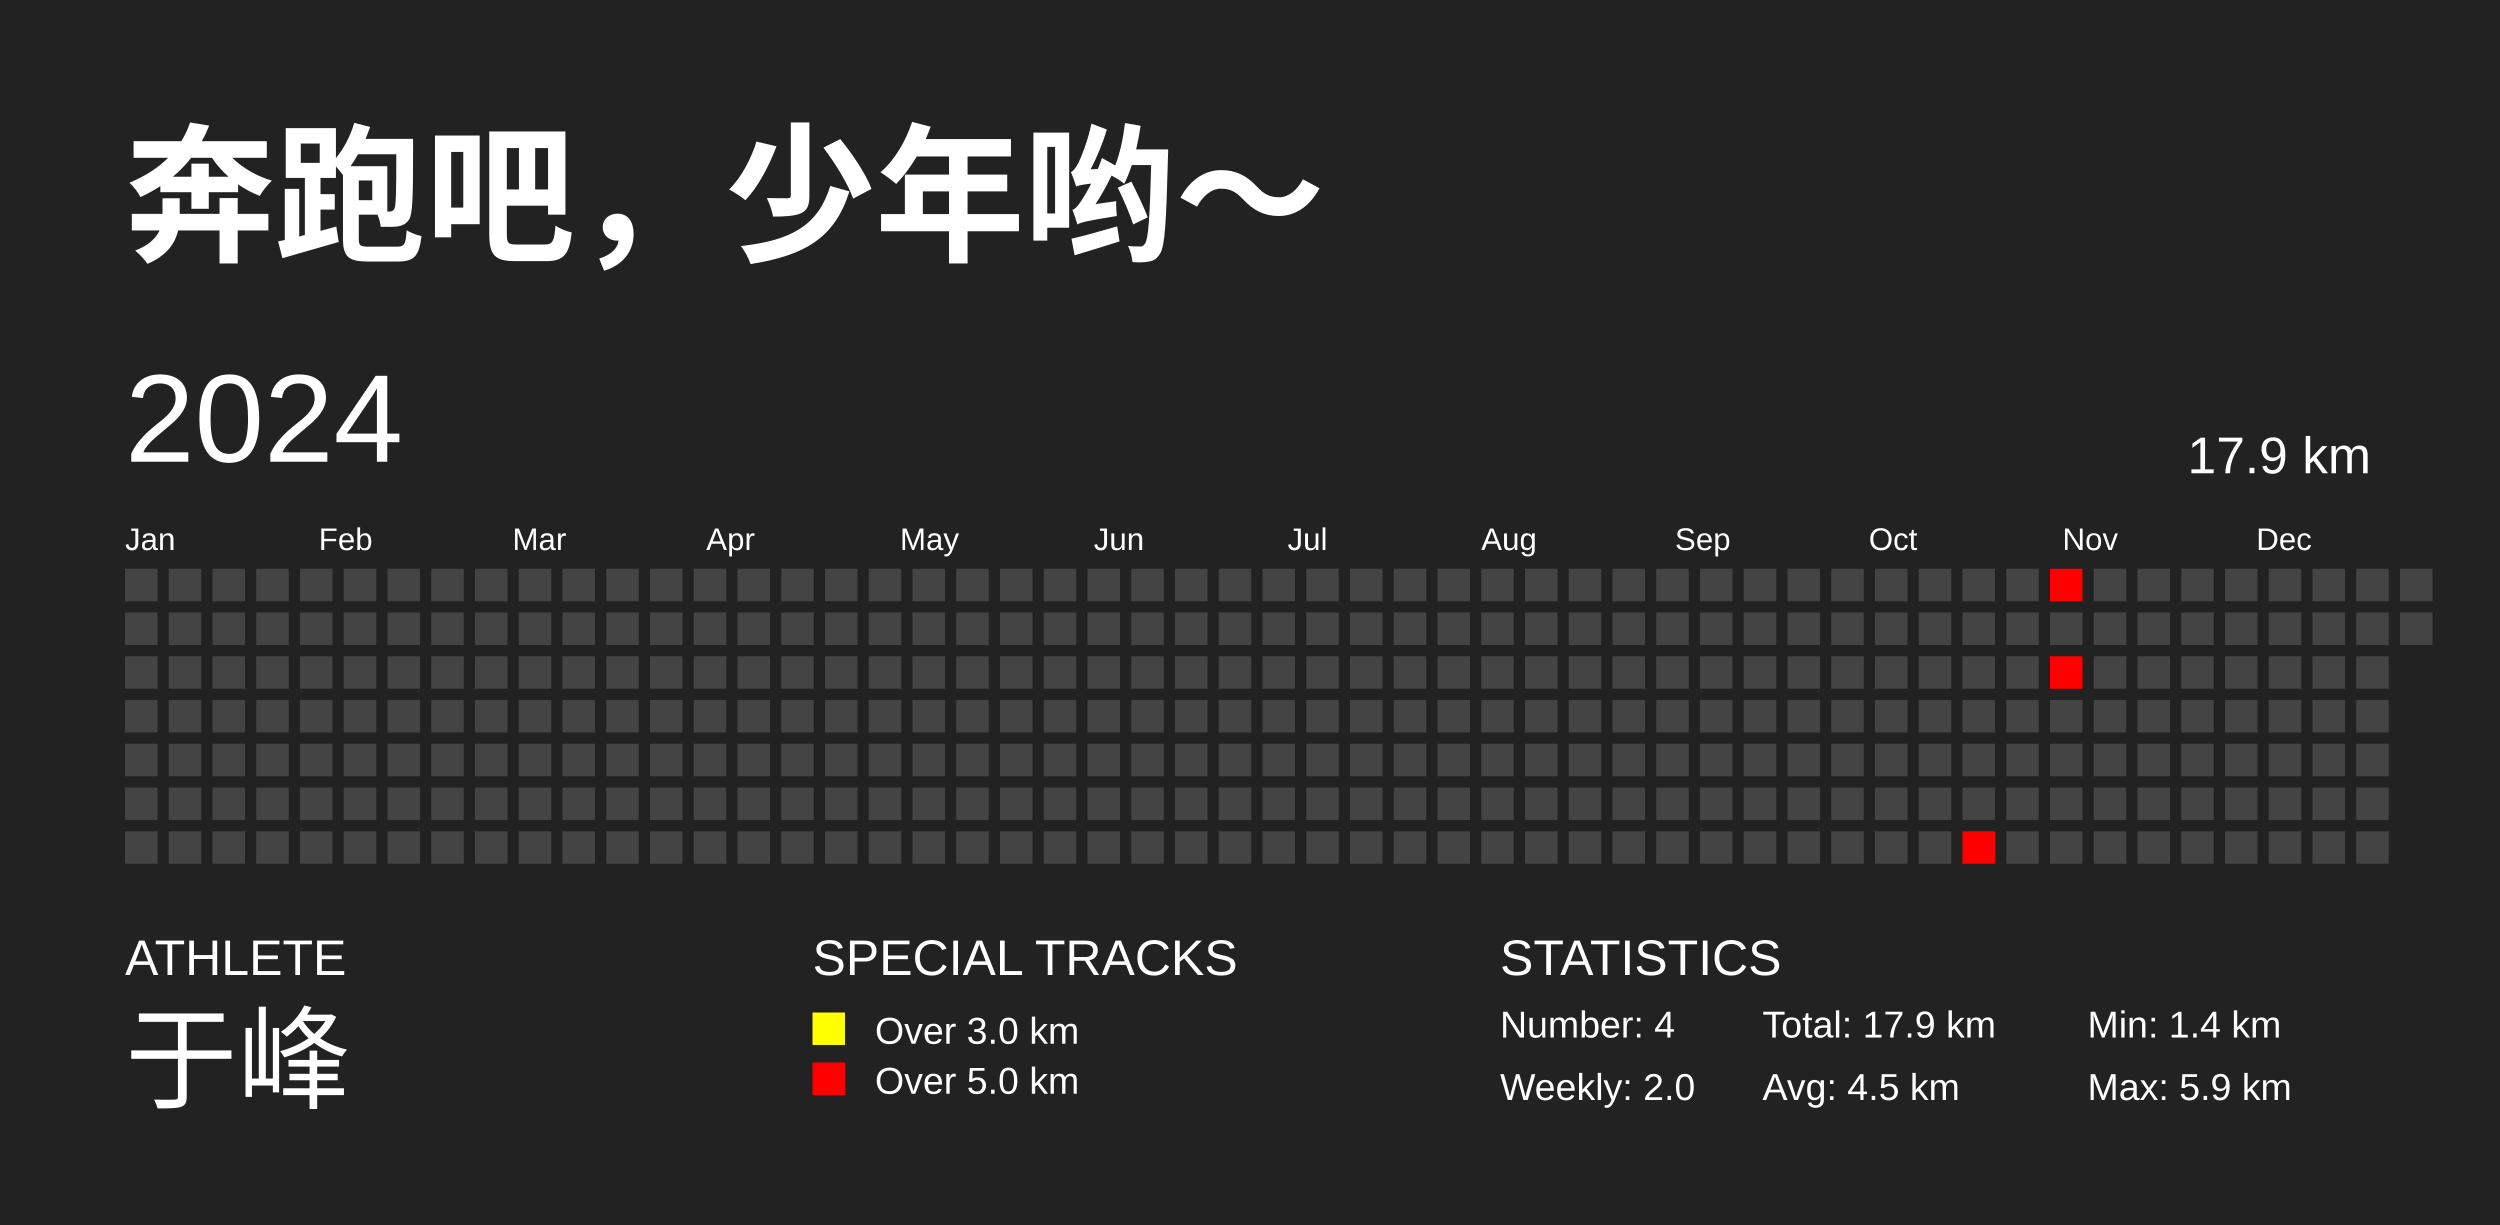
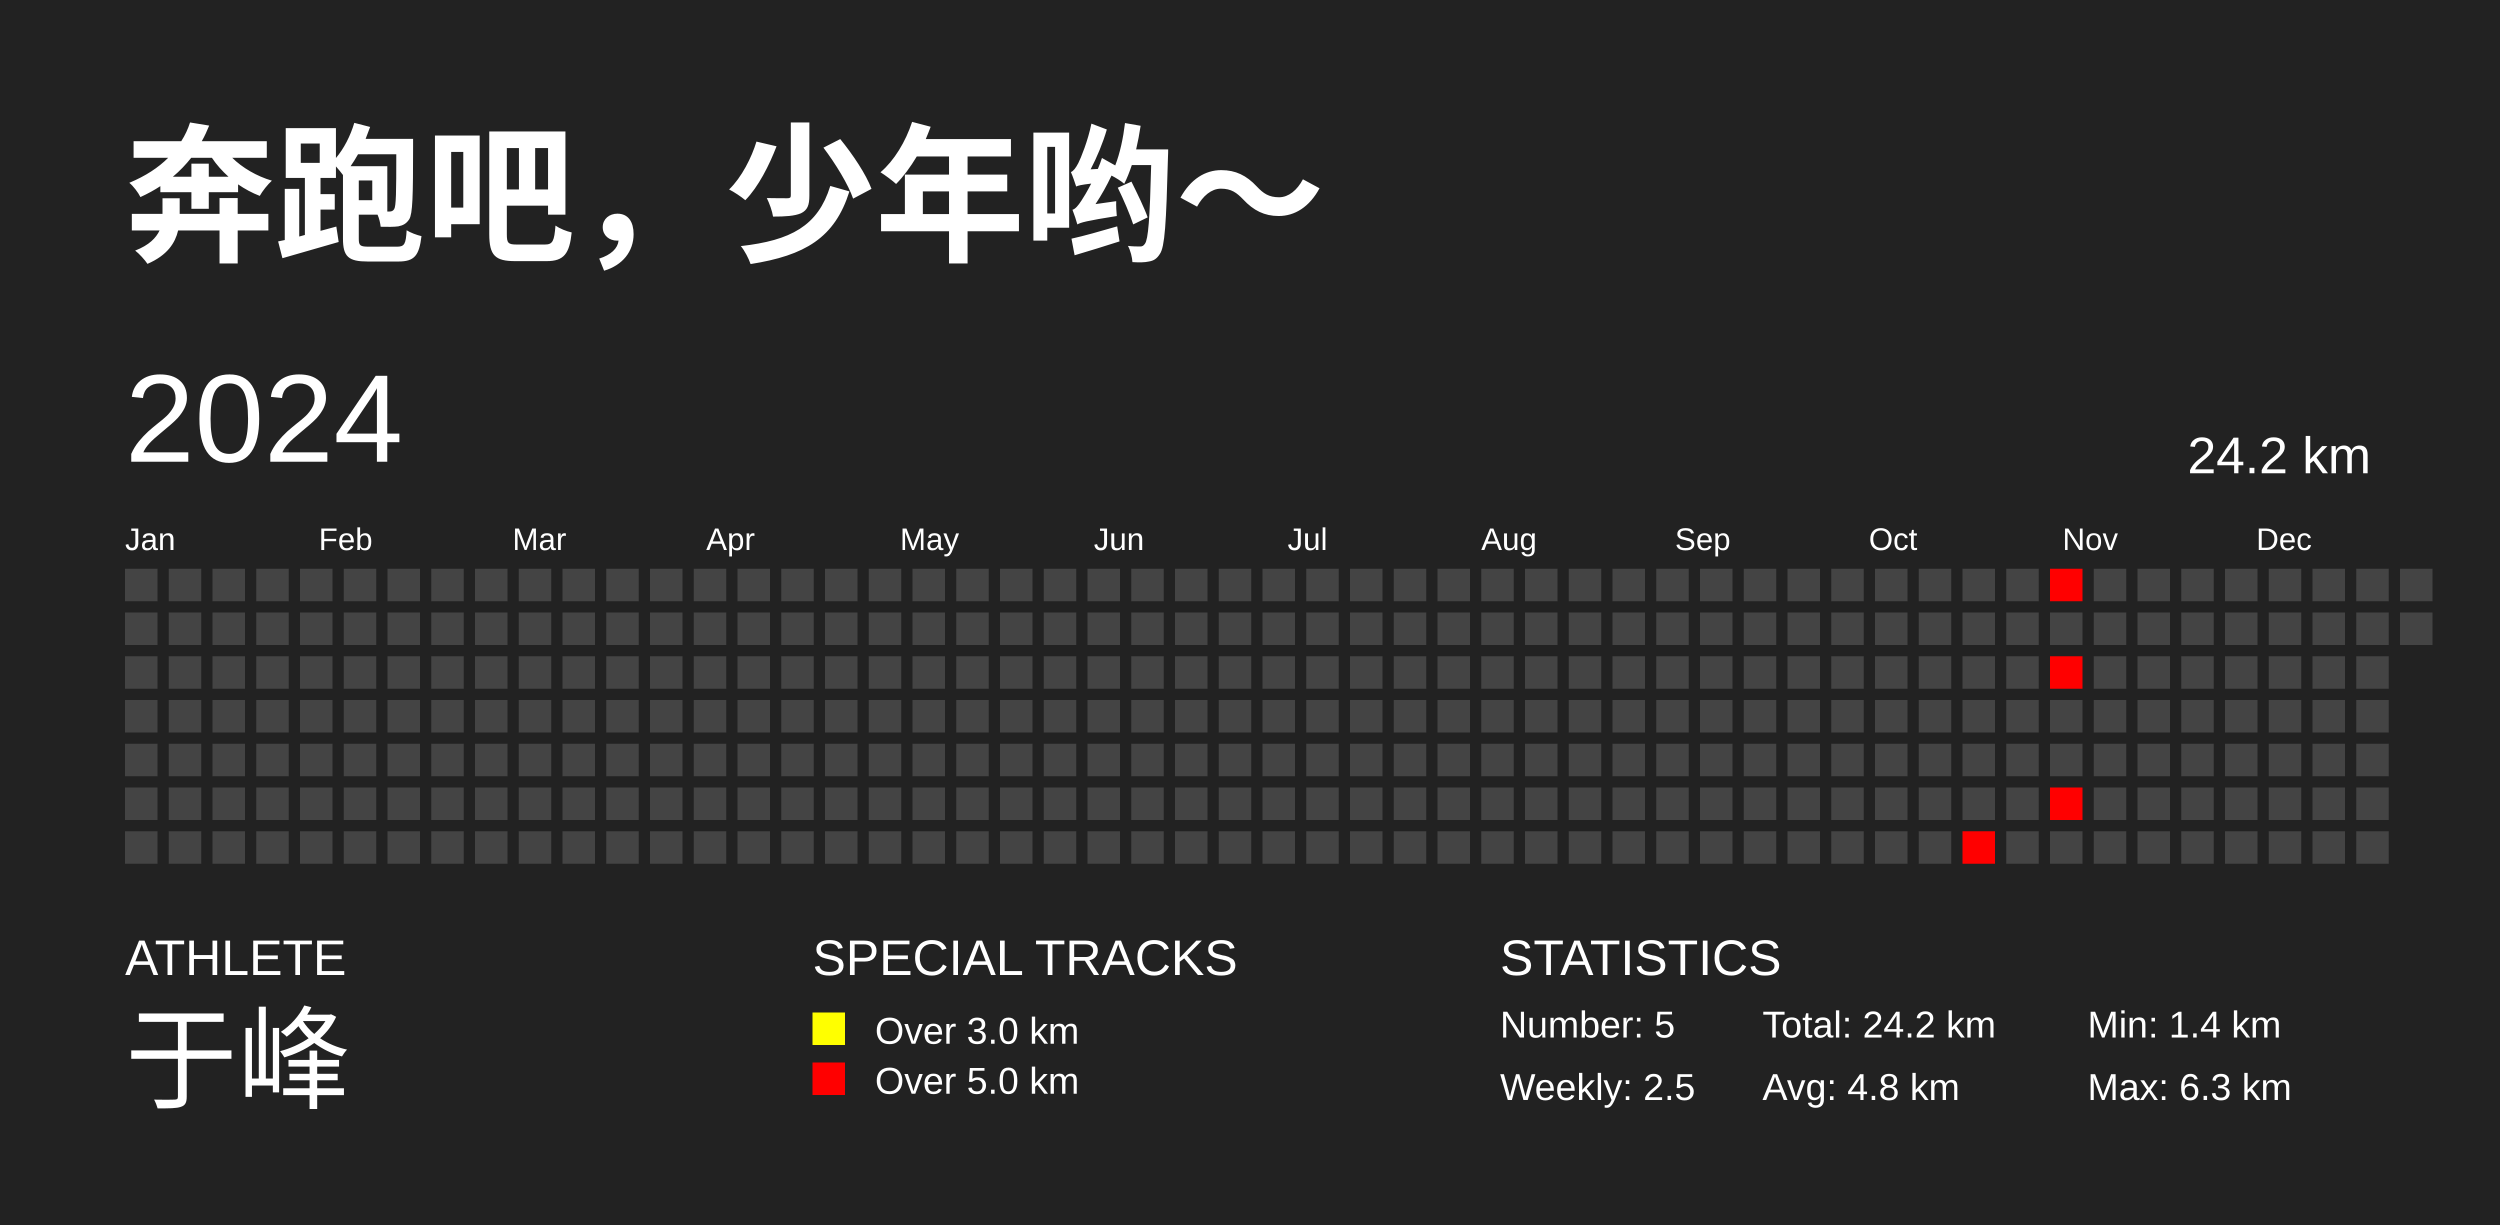
<svg xmlns="http://www.w3.org/2000/svg" baseProfile="full" height="98mm" version="1.1" viewBox="0,0,200,98" width="200mm">
  <defs />
  <rect fill="#222222" height="98" width="200" x="0" y="0" />
  <text fill="#FFFFFF" style="font-size:12px; font-family:Arial; font-weight:bold;" x="10" y="20">奔跑吧，少年哟～</text>
  <text fill="#FFFFFF" style="font-size:4px; font-family:Arial" x="10" y="78">ATHLETE</text>
  <text fill="#FFFFFF" style="font-size:9px; font-family:Arial" x="10" y="88">于峰</text>
  <text fill="#FFFFFF" style="font-size:4px; font-family:Arial" x="65" y="78">SPECIAL TRACKS</text>
  <rect fill="yellow" height="2.6" width="2.6" x="65" y="81" />
  <text fill="#FFFFFF" style="font-size:3px; font-family:Arial" x="70" y="83.5">Over 3.0 km</text>
  <rect fill="red" height="2.6" width="2.6" x="65" y="85" />
  <text fill="#FFFFFF" style="font-size:3px; font-family:Arial" x="70" y="87.5">Over 5.0 km</text>
  <text fill="#FFFFFF" style="font-size:4px; font-family:Arial" x="120" y="78">STATISTICS</text>
-   <text fill="#FFFFFF" style="font-size:3px; font-family:Arial" x="120" y="83">Number: 4</text>
-   <text fill="#FFFFFF" style="font-size:3px; font-family:Arial" x="120" y="88">Weekly: 2.0</text>
-   <text fill="#FFFFFF" style="font-size:3px; font-family:Arial" x="141" y="83">Total: 17.9 km</text>
-   <text fill="#FFFFFF" style="font-size:3px; font-family:Arial" x="141" y="88">Avg: 4.5 km</text>
+   <text fill="#FFFFFF" style="font-size:3px; font-family:Arial" x="120" y="83">Number: 5</text>
+   <text fill="#FFFFFF" style="font-size:3px; font-family:Arial" x="120" y="88">Weekly: 2.5</text>
+   <text fill="#FFFFFF" style="font-size:3px; font-family:Arial" x="141" y="83">Total: 24.2 km</text>
+   <text fill="#FFFFFF" style="font-size:3px; font-family:Arial" x="141" y="88">Avg: 4.8 km</text>
  <text fill="#FFFFFF" style="font-size:3px; font-family:Arial" x="167" y="83">Min: 1.4 km</text>
-   <text fill="#FFFFFF" style="font-size:3px; font-family:Arial" x="167" y="88">Max: 5.9 km</text>
+   <text fill="#FFFFFF" style="font-size:3px; font-family:Arial" x="167" y="88">Max: 6.3 km</text>
  <text dominant-baseline="hanging" fill="#FFFFFF" style="font-size:10.0px; font-family:Arial;" x="10" y="30">2024</text>
-   <text dominant-baseline="hanging" fill="#FFFFFF" style="font-size:4.125px; font-family:Arial;" x="175" y="35">17.9 km</text>
+   <text dominant-baseline="hanging" fill="#FFFFFF" style="font-size:4.125px; font-family:Arial;" x="175" y="35">24.2 km</text>
  <text fill="#FFFFFF" style="font-size:2.5px; font-family:Arial" x="10.0" y="44">Jan</text>
  <text fill="#FFFFFF" style="font-size:2.5px; font-family:Arial" x="25.5" y="44">Feb</text>
  <text fill="#FFFFFF" style="font-size:2.5px; font-family:Arial" x="41.0" y="44">Mar</text>
  <text fill="#FFFFFF" style="font-size:2.5px; font-family:Arial" x="56.5" y="44">Apr</text>
  <text fill="#FFFFFF" style="font-size:2.5px; font-family:Arial" x="72.0" y="44">May</text>
  <text fill="#FFFFFF" style="font-size:2.5px; font-family:Arial" x="87.5" y="44">Jun</text>
  <text fill="#FFFFFF" style="font-size:2.5px; font-family:Arial" x="103.0" y="44">Jul</text>
  <text fill="#FFFFFF" style="font-size:2.5px; font-family:Arial" x="118.5" y="44">Aug</text>
  <text fill="#FFFFFF" style="font-size:2.5px; font-family:Arial" x="134.0" y="44">Sep</text>
  <text fill="#FFFFFF" style="font-size:2.5px; font-family:Arial" x="149.5" y="44">Oct</text>
  <text fill="#FFFFFF" style="font-size:2.5px; font-family:Arial" x="165.0" y="44">Nov</text>
  <text fill="#FFFFFF" style="font-size:2.5px; font-family:Arial" x="180.5" y="44">Dec</text>
  <rect fill="#444444" height="2.6" width="2.6" x="10.0" y="45.5" />
  <rect fill="#444444" height="2.6" width="2.6" x="10.0" y="49.0" />
  <rect fill="#444444" height="2.6" width="2.6" x="10.0" y="52.5" />
  <rect fill="#444444" height="2.6" width="2.6" x="10.0" y="56.0" />
  <rect fill="#444444" height="2.6" width="2.6" x="10.0" y="59.5" />
  <rect fill="#444444" height="2.6" width="2.6" x="10.0" y="63.0" />
  <rect fill="#444444" height="2.6" width="2.6" x="10.0" y="66.5" />
  <rect fill="#444444" height="2.6" width="2.6" x="13.5" y="45.5" />
  <rect fill="#444444" height="2.6" width="2.6" x="13.5" y="49.0" />
  <rect fill="#444444" height="2.6" width="2.6" x="13.5" y="52.5" />
  <rect fill="#444444" height="2.6" width="2.6" x="13.5" y="56.0" />
  <rect fill="#444444" height="2.6" width="2.6" x="13.5" y="59.5" />
  <rect fill="#444444" height="2.6" width="2.6" x="13.5" y="63.0" />
  <rect fill="#444444" height="2.6" width="2.6" x="13.5" y="66.5" />
  <rect fill="#444444" height="2.6" width="2.6" x="17.0" y="45.5" />
  <rect fill="#444444" height="2.6" width="2.6" x="17.0" y="49.0" />
  <rect fill="#444444" height="2.6" width="2.6" x="17.0" y="52.5" />
  <rect fill="#444444" height="2.6" width="2.6" x="17.0" y="56.0" />
  <rect fill="#444444" height="2.6" width="2.6" x="17.0" y="59.5" />
  <rect fill="#444444" height="2.6" width="2.6" x="17.0" y="63.0" />
  <rect fill="#444444" height="2.6" width="2.6" x="17.0" y="66.5" />
  <rect fill="#444444" height="2.6" width="2.6" x="20.5" y="45.5" />
  <rect fill="#444444" height="2.6" width="2.6" x="20.5" y="49.0" />
  <rect fill="#444444" height="2.6" width="2.6" x="20.5" y="52.5" />
  <rect fill="#444444" height="2.6" width="2.6" x="20.5" y="56.0" />
  <rect fill="#444444" height="2.6" width="2.6" x="20.5" y="59.5" />
  <rect fill="#444444" height="2.6" width="2.6" x="20.5" y="63.0" />
  <rect fill="#444444" height="2.6" width="2.6" x="20.5" y="66.5" />
  <rect fill="#444444" height="2.6" width="2.6" x="24.0" y="45.5" />
  <rect fill="#444444" height="2.6" width="2.6" x="24.0" y="49.0" />
  <rect fill="#444444" height="2.6" width="2.6" x="24.0" y="52.5" />
  <rect fill="#444444" height="2.6" width="2.6" x="24.0" y="56.0" />
  <rect fill="#444444" height="2.6" width="2.6" x="24.0" y="59.5" />
  <rect fill="#444444" height="2.6" width="2.6" x="24.0" y="63.0" />
  <rect fill="#444444" height="2.6" width="2.6" x="24.0" y="66.5" />
  <rect fill="#444444" height="2.6" width="2.6" x="27.5" y="45.5" />
  <rect fill="#444444" height="2.6" width="2.6" x="27.5" y="49.0" />
  <rect fill="#444444" height="2.6" width="2.6" x="27.5" y="52.5" />
  <rect fill="#444444" height="2.6" width="2.6" x="27.5" y="56.0" />
  <rect fill="#444444" height="2.6" width="2.6" x="27.5" y="59.5" />
  <rect fill="#444444" height="2.6" width="2.6" x="27.5" y="63.0" />
  <rect fill="#444444" height="2.6" width="2.6" x="27.5" y="66.5" />
  <rect fill="#444444" height="2.6" width="2.6" x="31.0" y="45.5" />
  <rect fill="#444444" height="2.6" width="2.6" x="31.0" y="49.0" />
  <rect fill="#444444" height="2.6" width="2.6" x="31.0" y="52.5" />
  <rect fill="#444444" height="2.6" width="2.6" x="31.0" y="56.0" />
  <rect fill="#444444" height="2.6" width="2.6" x="31.0" y="59.5" />
  <rect fill="#444444" height="2.6" width="2.6" x="31.0" y="63.0" />
  <rect fill="#444444" height="2.6" width="2.6" x="31.0" y="66.5" />
  <rect fill="#444444" height="2.6" width="2.6" x="34.5" y="45.5" />
  <rect fill="#444444" height="2.6" width="2.6" x="34.5" y="49.0" />
  <rect fill="#444444" height="2.6" width="2.6" x="34.5" y="52.5" />
  <rect fill="#444444" height="2.6" width="2.6" x="34.5" y="56.0" />
  <rect fill="#444444" height="2.6" width="2.6" x="34.5" y="59.5" />
  <rect fill="#444444" height="2.6" width="2.6" x="34.5" y="63.0" />
  <rect fill="#444444" height="2.6" width="2.6" x="34.5" y="66.5" />
  <rect fill="#444444" height="2.6" width="2.6" x="38.0" y="45.5" />
  <rect fill="#444444" height="2.6" width="2.6" x="38.0" y="49.0" />
  <rect fill="#444444" height="2.6" width="2.6" x="38.0" y="52.5" />
  <rect fill="#444444" height="2.6" width="2.6" x="38.0" y="56.0" />
  <rect fill="#444444" height="2.6" width="2.6" x="38.0" y="59.5" />
  <rect fill="#444444" height="2.6" width="2.6" x="38.0" y="63.0" />
  <rect fill="#444444" height="2.6" width="2.6" x="38.0" y="66.5" />
  <rect fill="#444444" height="2.6" width="2.6" x="41.5" y="45.5" />
  <rect fill="#444444" height="2.6" width="2.6" x="41.5" y="49.0" />
  <rect fill="#444444" height="2.6" width="2.6" x="41.5" y="52.5" />
  <rect fill="#444444" height="2.6" width="2.6" x="41.5" y="56.0" />
  <rect fill="#444444" height="2.6" width="2.6" x="41.5" y="59.5" />
  <rect fill="#444444" height="2.6" width="2.6" x="41.5" y="63.0" />
  <rect fill="#444444" height="2.6" width="2.6" x="41.5" y="66.5" />
  <rect fill="#444444" height="2.6" width="2.6" x="45.0" y="45.5" />
  <rect fill="#444444" height="2.6" width="2.6" x="45.0" y="49.0" />
  <rect fill="#444444" height="2.6" width="2.6" x="45.0" y="52.5" />
  <rect fill="#444444" height="2.6" width="2.6" x="45.0" y="56.0" />
  <rect fill="#444444" height="2.6" width="2.6" x="45.0" y="59.5" />
  <rect fill="#444444" height="2.6" width="2.6" x="45.0" y="63.0" />
  <rect fill="#444444" height="2.6" width="2.6" x="45.0" y="66.5" />
  <rect fill="#444444" height="2.6" width="2.6" x="48.5" y="45.5" />
  <rect fill="#444444" height="2.6" width="2.6" x="48.5" y="49.0" />
  <rect fill="#444444" height="2.6" width="2.6" x="48.5" y="52.5" />
  <rect fill="#444444" height="2.6" width="2.6" x="48.5" y="56.0" />
  <rect fill="#444444" height="2.6" width="2.6" x="48.5" y="59.5" />
  <rect fill="#444444" height="2.6" width="2.6" x="48.5" y="63.0" />
  <rect fill="#444444" height="2.6" width="2.6" x="48.5" y="66.5" />
  <rect fill="#444444" height="2.6" width="2.6" x="52.0" y="45.5" />
  <rect fill="#444444" height="2.6" width="2.6" x="52.0" y="49.0" />
  <rect fill="#444444" height="2.6" width="2.6" x="52.0" y="52.5" />
  <rect fill="#444444" height="2.6" width="2.6" x="52.0" y="56.0" />
  <rect fill="#444444" height="2.6" width="2.6" x="52.0" y="59.5" />
  <rect fill="#444444" height="2.6" width="2.6" x="52.0" y="63.0" />
  <rect fill="#444444" height="2.6" width="2.6" x="52.0" y="66.5" />
  <rect fill="#444444" height="2.6" width="2.6" x="55.5" y="45.5" />
  <rect fill="#444444" height="2.6" width="2.6" x="55.5" y="49.0" />
  <rect fill="#444444" height="2.6" width="2.6" x="55.5" y="52.5" />
  <rect fill="#444444" height="2.6" width="2.6" x="55.5" y="56.0" />
  <rect fill="#444444" height="2.6" width="2.6" x="55.5" y="59.5" />
  <rect fill="#444444" height="2.6" width="2.6" x="55.5" y="63.0" />
  <rect fill="#444444" height="2.6" width="2.6" x="55.5" y="66.5" />
  <rect fill="#444444" height="2.6" width="2.6" x="59.0" y="45.5" />
  <rect fill="#444444" height="2.6" width="2.6" x="59.0" y="49.0" />
  <rect fill="#444444" height="2.6" width="2.6" x="59.0" y="52.5" />
  <rect fill="#444444" height="2.6" width="2.6" x="59.0" y="56.0" />
  <rect fill="#444444" height="2.6" width="2.6" x="59.0" y="59.5" />
  <rect fill="#444444" height="2.6" width="2.6" x="59.0" y="63.0" />
  <rect fill="#444444" height="2.6" width="2.6" x="59.0" y="66.5" />
  <rect fill="#444444" height="2.6" width="2.6" x="62.5" y="45.5" />
  <rect fill="#444444" height="2.6" width="2.6" x="62.5" y="49.0" />
  <rect fill="#444444" height="2.6" width="2.6" x="62.5" y="52.5" />
  <rect fill="#444444" height="2.6" width="2.6" x="62.5" y="56.0" />
  <rect fill="#444444" height="2.6" width="2.6" x="62.5" y="59.5" />
  <rect fill="#444444" height="2.6" width="2.6" x="62.5" y="63.0" />
  <rect fill="#444444" height="2.6" width="2.6" x="62.5" y="66.5" />
  <rect fill="#444444" height="2.6" width="2.6" x="66.0" y="45.5" />
  <rect fill="#444444" height="2.6" width="2.6" x="66.0" y="49.0" />
  <rect fill="#444444" height="2.6" width="2.6" x="66.0" y="52.5" />
  <rect fill="#444444" height="2.6" width="2.6" x="66.0" y="56.0" />
  <rect fill="#444444" height="2.6" width="2.6" x="66.0" y="59.5" />
  <rect fill="#444444" height="2.6" width="2.6" x="66.0" y="63.0" />
  <rect fill="#444444" height="2.6" width="2.6" x="66.0" y="66.5" />
  <rect fill="#444444" height="2.6" width="2.6" x="69.5" y="45.5" />
  <rect fill="#444444" height="2.6" width="2.6" x="69.5" y="49.0" />
  <rect fill="#444444" height="2.6" width="2.6" x="69.5" y="52.5" />
  <rect fill="#444444" height="2.6" width="2.6" x="69.5" y="56.0" />
  <rect fill="#444444" height="2.6" width="2.6" x="69.5" y="59.5" />
  <rect fill="#444444" height="2.6" width="2.6" x="69.5" y="63.0" />
  <rect fill="#444444" height="2.6" width="2.6" x="69.5" y="66.5" />
  <rect fill="#444444" height="2.6" width="2.6" x="73.0" y="45.5" />
  <rect fill="#444444" height="2.6" width="2.6" x="73.0" y="49.0" />
  <rect fill="#444444" height="2.6" width="2.6" x="73.0" y="52.5" />
  <rect fill="#444444" height="2.6" width="2.6" x="73.0" y="56.0" />
  <rect fill="#444444" height="2.6" width="2.6" x="73.0" y="59.5" />
  <rect fill="#444444" height="2.6" width="2.6" x="73.0" y="63.0" />
  <rect fill="#444444" height="2.6" width="2.6" x="73.0" y="66.5" />
  <rect fill="#444444" height="2.6" width="2.6" x="76.5" y="45.5" />
  <rect fill="#444444" height="2.6" width="2.6" x="76.5" y="49.0" />
  <rect fill="#444444" height="2.6" width="2.6" x="76.5" y="52.5" />
  <rect fill="#444444" height="2.6" width="2.6" x="76.5" y="56.0" />
  <rect fill="#444444" height="2.6" width="2.6" x="76.5" y="59.5" />
  <rect fill="#444444" height="2.6" width="2.6" x="76.5" y="63.0" />
  <rect fill="#444444" height="2.6" width="2.6" x="76.5" y="66.5" />
  <rect fill="#444444" height="2.6" width="2.6" x="80.0" y="45.5" />
  <rect fill="#444444" height="2.6" width="2.6" x="80.0" y="49.0" />
  <rect fill="#444444" height="2.6" width="2.6" x="80.0" y="52.5" />
  <rect fill="#444444" height="2.6" width="2.6" x="80.0" y="56.0" />
  <rect fill="#444444" height="2.6" width="2.6" x="80.0" y="59.5" />
  <rect fill="#444444" height="2.6" width="2.6" x="80.0" y="63.0" />
  <rect fill="#444444" height="2.6" width="2.6" x="80.0" y="66.5" />
  <rect fill="#444444" height="2.6" width="2.6" x="83.5" y="45.5" />
  <rect fill="#444444" height="2.6" width="2.6" x="83.5" y="49.0" />
  <rect fill="#444444" height="2.6" width="2.6" x="83.5" y="52.5" />
  <rect fill="#444444" height="2.6" width="2.6" x="83.5" y="56.0" />
  <rect fill="#444444" height="2.6" width="2.6" x="83.5" y="59.5" />
  <rect fill="#444444" height="2.6" width="2.6" x="83.5" y="63.0" />
  <rect fill="#444444" height="2.6" width="2.6" x="83.5" y="66.5" />
  <rect fill="#444444" height="2.6" width="2.6" x="87.0" y="45.5" />
  <rect fill="#444444" height="2.6" width="2.6" x="87.0" y="49.0" />
  <rect fill="#444444" height="2.6" width="2.6" x="87.0" y="52.5" />
  <rect fill="#444444" height="2.6" width="2.6" x="87.0" y="56.0" />
  <rect fill="#444444" height="2.6" width="2.6" x="87.0" y="59.5" />
  <rect fill="#444444" height="2.6" width="2.6" x="87.0" y="63.0" />
  <rect fill="#444444" height="2.6" width="2.6" x="87.0" y="66.5" />
  <rect fill="#444444" height="2.6" width="2.6" x="90.5" y="45.5" />
  <rect fill="#444444" height="2.6" width="2.6" x="90.5" y="49.0" />
  <rect fill="#444444" height="2.6" width="2.6" x="90.5" y="52.5" />
  <rect fill="#444444" height="2.6" width="2.6" x="90.5" y="56.0" />
  <rect fill="#444444" height="2.6" width="2.6" x="90.5" y="59.5" />
  <rect fill="#444444" height="2.6" width="2.6" x="90.5" y="63.0" />
  <rect fill="#444444" height="2.6" width="2.6" x="90.5" y="66.5" />
  <rect fill="#444444" height="2.6" width="2.6" x="94.0" y="45.5" />
  <rect fill="#444444" height="2.6" width="2.6" x="94.0" y="49.0" />
  <rect fill="#444444" height="2.6" width="2.6" x="94.0" y="52.5" />
  <rect fill="#444444" height="2.6" width="2.6" x="94.0" y="56.0" />
  <rect fill="#444444" height="2.6" width="2.6" x="94.0" y="59.5" />
  <rect fill="#444444" height="2.6" width="2.6" x="94.0" y="63.0" />
  <rect fill="#444444" height="2.6" width="2.6" x="94.0" y="66.5" />
  <rect fill="#444444" height="2.6" width="2.6" x="97.5" y="45.5" />
  <rect fill="#444444" height="2.6" width="2.6" x="97.5" y="49.0" />
  <rect fill="#444444" height="2.6" width="2.6" x="97.5" y="52.5" />
  <rect fill="#444444" height="2.6" width="2.6" x="97.5" y="56.0" />
  <rect fill="#444444" height="2.6" width="2.6" x="97.5" y="59.5" />
  <rect fill="#444444" height="2.6" width="2.6" x="97.5" y="63.0" />
  <rect fill="#444444" height="2.6" width="2.6" x="97.5" y="66.5" />
  <rect fill="#444444" height="2.6" width="2.6" x="101.0" y="45.5" />
  <rect fill="#444444" height="2.6" width="2.6" x="101.0" y="49.0" />
  <rect fill="#444444" height="2.6" width="2.6" x="101.0" y="52.5" />
  <rect fill="#444444" height="2.6" width="2.6" x="101.0" y="56.0" />
  <rect fill="#444444" height="2.6" width="2.6" x="101.0" y="59.5" />
  <rect fill="#444444" height="2.6" width="2.6" x="101.0" y="63.0" />
  <rect fill="#444444" height="2.6" width="2.6" x="101.0" y="66.5" />
  <rect fill="#444444" height="2.6" width="2.6" x="104.5" y="45.5" />
  <rect fill="#444444" height="2.6" width="2.6" x="104.5" y="49.0" />
  <rect fill="#444444" height="2.6" width="2.6" x="104.5" y="52.5" />
  <rect fill="#444444" height="2.6" width="2.6" x="104.5" y="56.0" />
  <rect fill="#444444" height="2.6" width="2.6" x="104.5" y="59.5" />
  <rect fill="#444444" height="2.6" width="2.6" x="104.5" y="63.0" />
  <rect fill="#444444" height="2.6" width="2.6" x="104.5" y="66.5" />
  <rect fill="#444444" height="2.6" width="2.6" x="108.0" y="45.5" />
  <rect fill="#444444" height="2.6" width="2.6" x="108.0" y="49.0" />
  <rect fill="#444444" height="2.6" width="2.6" x="108.0" y="52.5" />
  <rect fill="#444444" height="2.6" width="2.6" x="108.0" y="56.0" />
  <rect fill="#444444" height="2.6" width="2.6" x="108.0" y="59.5" />
  <rect fill="#444444" height="2.6" width="2.6" x="108.0" y="63.0" />
  <rect fill="#444444" height="2.6" width="2.6" x="108.0" y="66.5" />
  <rect fill="#444444" height="2.6" width="2.6" x="111.5" y="45.5" />
  <rect fill="#444444" height="2.6" width="2.6" x="111.5" y="49.0" />
  <rect fill="#444444" height="2.6" width="2.6" x="111.5" y="52.5" />
  <rect fill="#444444" height="2.6" width="2.6" x="111.5" y="56.0" />
  <rect fill="#444444" height="2.6" width="2.6" x="111.5" y="59.5" />
  <rect fill="#444444" height="2.6" width="2.6" x="111.5" y="63.0" />
  <rect fill="#444444" height="2.6" width="2.6" x="111.5" y="66.5" />
  <rect fill="#444444" height="2.6" width="2.6" x="115.0" y="45.5" />
  <rect fill="#444444" height="2.6" width="2.6" x="115.0" y="49.0" />
  <rect fill="#444444" height="2.6" width="2.6" x="115.0" y="52.5" />
  <rect fill="#444444" height="2.6" width="2.6" x="115.0" y="56.0" />
  <rect fill="#444444" height="2.6" width="2.6" x="115.0" y="59.5" />
  <rect fill="#444444" height="2.6" width="2.6" x="115.0" y="63.0" />
  <rect fill="#444444" height="2.6" width="2.6" x="115.0" y="66.5" />
  <rect fill="#444444" height="2.6" width="2.6" x="118.5" y="45.5" />
  <rect fill="#444444" height="2.6" width="2.6" x="118.5" y="49.0" />
  <rect fill="#444444" height="2.6" width="2.6" x="118.5" y="52.5" />
  <rect fill="#444444" height="2.6" width="2.6" x="118.5" y="56.0" />
  <rect fill="#444444" height="2.6" width="2.6" x="118.5" y="59.5" />
  <rect fill="#444444" height="2.6" width="2.6" x="118.5" y="63.0" />
  <rect fill="#444444" height="2.6" width="2.6" x="118.5" y="66.5" />
  <rect fill="#444444" height="2.6" width="2.6" x="122.0" y="45.5" />
  <rect fill="#444444" height="2.6" width="2.6" x="122.0" y="49.0" />
  <rect fill="#444444" height="2.6" width="2.6" x="122.0" y="52.5" />
  <rect fill="#444444" height="2.6" width="2.6" x="122.0" y="56.0" />
  <rect fill="#444444" height="2.6" width="2.6" x="122.0" y="59.5" />
  <rect fill="#444444" height="2.6" width="2.6" x="122.0" y="63.0" />
  <rect fill="#444444" height="2.6" width="2.6" x="122.0" y="66.5" />
  <rect fill="#444444" height="2.6" width="2.6" x="125.5" y="45.5" />
  <rect fill="#444444" height="2.6" width="2.6" x="125.5" y="49.0" />
  <rect fill="#444444" height="2.6" width="2.6" x="125.5" y="52.5" />
  <rect fill="#444444" height="2.6" width="2.6" x="125.5" y="56.0" />
  <rect fill="#444444" height="2.6" width="2.6" x="125.5" y="59.5" />
  <rect fill="#444444" height="2.6" width="2.6" x="125.5" y="63.0" />
  <rect fill="#444444" height="2.6" width="2.6" x="125.5" y="66.5" />
  <rect fill="#444444" height="2.6" width="2.6" x="129.0" y="45.5" />
  <rect fill="#444444" height="2.6" width="2.6" x="129.0" y="49.0" />
  <rect fill="#444444" height="2.6" width="2.6" x="129.0" y="52.5" />
  <rect fill="#444444" height="2.6" width="2.6" x="129.0" y="56.0" />
  <rect fill="#444444" height="2.6" width="2.6" x="129.0" y="59.5" />
  <rect fill="#444444" height="2.6" width="2.6" x="129.0" y="63.0" />
  <rect fill="#444444" height="2.6" width="2.6" x="129.0" y="66.5" />
  <rect fill="#444444" height="2.6" width="2.6" x="132.5" y="45.5" />
  <rect fill="#444444" height="2.6" width="2.6" x="132.5" y="49.0" />
  <rect fill="#444444" height="2.6" width="2.6" x="132.5" y="52.5" />
  <rect fill="#444444" height="2.6" width="2.6" x="132.5" y="56.0" />
  <rect fill="#444444" height="2.6" width="2.6" x="132.5" y="59.5" />
  <rect fill="#444444" height="2.6" width="2.6" x="132.5" y="63.0" />
  <rect fill="#444444" height="2.6" width="2.6" x="132.5" y="66.5" />
  <rect fill="#444444" height="2.6" width="2.6" x="136.0" y="45.5" />
  <rect fill="#444444" height="2.6" width="2.6" x="136.0" y="49.0" />
  <rect fill="#444444" height="2.6" width="2.6" x="136.0" y="52.5" />
  <rect fill="#444444" height="2.6" width="2.6" x="136.0" y="56.0" />
  <rect fill="#444444" height="2.6" width="2.6" x="136.0" y="59.5" />
  <rect fill="#444444" height="2.6" width="2.6" x="136.0" y="63.0" />
  <rect fill="#444444" height="2.6" width="2.6" x="136.0" y="66.5" />
  <rect fill="#444444" height="2.6" width="2.6" x="139.5" y="45.5" />
  <rect fill="#444444" height="2.6" width="2.6" x="139.5" y="49.0" />
  <rect fill="#444444" height="2.6" width="2.6" x="139.5" y="52.5" />
  <rect fill="#444444" height="2.6" width="2.6" x="139.5" y="56.0" />
  <rect fill="#444444" height="2.6" width="2.6" x="139.5" y="59.5" />
  <rect fill="#444444" height="2.6" width="2.6" x="139.5" y="63.0" />
  <rect fill="#444444" height="2.6" width="2.6" x="139.5" y="66.5" />
  <rect fill="#444444" height="2.6" width="2.6" x="143.0" y="45.5" />
  <rect fill="#444444" height="2.6" width="2.6" x="143.0" y="49.0" />
  <rect fill="#444444" height="2.6" width="2.6" x="143.0" y="52.5" />
  <rect fill="#444444" height="2.6" width="2.6" x="143.0" y="56.0" />
  <rect fill="#444444" height="2.6" width="2.6" x="143.0" y="59.5" />
  <rect fill="#444444" height="2.6" width="2.6" x="143.0" y="63.0" />
  <rect fill="#444444" height="2.6" width="2.6" x="143.0" y="66.5" />
  <rect fill="#444444" height="2.6" width="2.6" x="146.5" y="45.5" />
  <rect fill="#444444" height="2.6" width="2.6" x="146.5" y="49.0" />
  <rect fill="#444444" height="2.6" width="2.6" x="146.5" y="52.5" />
  <rect fill="#444444" height="2.6" width="2.6" x="146.5" y="56.0" />
  <rect fill="#444444" height="2.6" width="2.6" x="146.5" y="59.5" />
  <rect fill="#444444" height="2.6" width="2.6" x="146.5" y="63.0" />
  <rect fill="#444444" height="2.6" width="2.6" x="146.5" y="66.5" />
  <rect fill="#444444" height="2.6" width="2.6" x="150.0" y="45.5" />
  <rect fill="#444444" height="2.6" width="2.6" x="150.0" y="49.0" />
  <rect fill="#444444" height="2.6" width="2.6" x="150.0" y="52.5" />
  <rect fill="#444444" height="2.6" width="2.6" x="150.0" y="56.0" />
  <rect fill="#444444" height="2.6" width="2.6" x="150.0" y="59.5" />
  <rect fill="#444444" height="2.6" width="2.6" x="150.0" y="63.0" />
  <rect fill="#444444" height="2.6" width="2.6" x="150.0" y="66.5" />
  <rect fill="#444444" height="2.6" width="2.6" x="153.5" y="45.5" />
  <rect fill="#444444" height="2.6" width="2.6" x="153.5" y="49.0" />
  <rect fill="#444444" height="2.6" width="2.6" x="153.5" y="52.5" />
  <rect fill="#444444" height="2.6" width="2.6" x="153.5" y="56.0" />
  <rect fill="#444444" height="2.6" width="2.6" x="153.5" y="59.5" />
  <rect fill="#444444" height="2.6" width="2.6" x="153.5" y="63.0" />
  <rect fill="#444444" height="2.6" width="2.6" x="153.5" y="66.5" />
  <rect fill="#444444" height="2.6" width="2.6" x="157.0" y="45.5" />
  <rect fill="#444444" height="2.6" width="2.6" x="157.0" y="49.0" />
  <rect fill="#444444" height="2.6" width="2.6" x="157.0" y="52.5" />
  <rect fill="#444444" height="2.6" width="2.6" x="157.0" y="56.0" />
  <rect fill="#444444" height="2.6" width="2.6" x="157.0" y="59.5" />
  <rect fill="#444444" height="2.6" width="2.6" x="157.0" y="63.0" />
  <rect fill="red" height="2.6" width="2.6" x="157.0" y="66.5" />
  <rect fill="#444444" height="2.6" width="2.6" x="160.5" y="45.5" />
  <rect fill="#444444" height="2.6" width="2.6" x="160.5" y="49.0" />
  <rect fill="#444444" height="2.6" width="2.6" x="160.5" y="52.5" />
  <rect fill="#444444" height="2.6" width="2.6" x="160.5" y="56.0" />
  <rect fill="#444444" height="2.6" width="2.6" x="160.5" y="59.5" />
  <rect fill="#444444" height="2.6" width="2.6" x="160.5" y="63.0" />
  <rect fill="#444444" height="2.6" width="2.6" x="160.5" y="66.5" />
  <rect fill="red" height="2.6" width="2.6" x="164.0" y="45.5" />
  <rect fill="#444444" height="2.6" width="2.6" x="164.0" y="49.0" />
  <rect fill="red" height="2.6" width="2.6" x="164.0" y="52.5" />
  <rect fill="#444444" height="2.6" width="2.6" x="164.0" y="56.0" />
  <rect fill="#444444" height="2.6" width="2.6" x="164.0" y="59.5" />
-   <rect fill="#444444" height="2.6" width="2.6" x="164.0" y="63.0" />
+   <rect fill="red" height="2.6" width="2.6" x="164.0" y="63.0" />
  <rect fill="#444444" height="2.6" width="2.6" x="164.0" y="66.5" />
  <rect fill="#444444" height="2.6" width="2.6" x="167.5" y="45.5" />
  <rect fill="#444444" height="2.6" width="2.6" x="167.5" y="49.0" />
  <rect fill="#444444" height="2.6" width="2.6" x="167.5" y="52.5" />
  <rect fill="#444444" height="2.6" width="2.6" x="167.5" y="56.0" />
  <rect fill="#444444" height="2.6" width="2.6" x="167.5" y="59.5" />
  <rect fill="#444444" height="2.6" width="2.6" x="167.5" y="63.0" />
  <rect fill="#444444" height="2.6" width="2.6" x="167.5" y="66.5" />
  <rect fill="#444444" height="2.6" width="2.6" x="171.0" y="45.5" />
  <rect fill="#444444" height="2.6" width="2.6" x="171.0" y="49.0" />
  <rect fill="#444444" height="2.6" width="2.6" x="171.0" y="52.5" />
  <rect fill="#444444" height="2.6" width="2.6" x="171.0" y="56.0" />
  <rect fill="#444444" height="2.6" width="2.6" x="171.0" y="59.5" />
  <rect fill="#444444" height="2.6" width="2.6" x="171.0" y="63.0" />
  <rect fill="#444444" height="2.6" width="2.6" x="171.0" y="66.5" />
  <rect fill="#444444" height="2.6" width="2.6" x="174.5" y="45.5" />
  <rect fill="#444444" height="2.6" width="2.6" x="174.5" y="49.0" />
  <rect fill="#444444" height="2.6" width="2.6" x="174.5" y="52.5" />
  <rect fill="#444444" height="2.6" width="2.6" x="174.5" y="56.0" />
  <rect fill="#444444" height="2.6" width="2.6" x="174.5" y="59.5" />
  <rect fill="#444444" height="2.6" width="2.6" x="174.5" y="63.0" />
  <rect fill="#444444" height="2.6" width="2.6" x="174.5" y="66.5" />
  <rect fill="#444444" height="2.6" width="2.6" x="178.0" y="45.5" />
  <rect fill="#444444" height="2.6" width="2.6" x="178.0" y="49.0" />
  <rect fill="#444444" height="2.6" width="2.6" x="178.0" y="52.5" />
  <rect fill="#444444" height="2.6" width="2.6" x="178.0" y="56.0" />
  <rect fill="#444444" height="2.6" width="2.6" x="178.0" y="59.5" />
  <rect fill="#444444" height="2.6" width="2.6" x="178.0" y="63.0" />
  <rect fill="#444444" height="2.6" width="2.6" x="178.0" y="66.5" />
  <rect fill="#444444" height="2.6" width="2.6" x="181.5" y="45.5" />
  <rect fill="#444444" height="2.6" width="2.6" x="181.5" y="49.0" />
  <rect fill="#444444" height="2.6" width="2.6" x="181.5" y="52.5" />
  <rect fill="#444444" height="2.6" width="2.6" x="181.5" y="56.0" />
  <rect fill="#444444" height="2.6" width="2.6" x="181.5" y="59.5" />
  <rect fill="#444444" height="2.6" width="2.6" x="181.5" y="63.0" />
  <rect fill="#444444" height="2.6" width="2.6" x="181.5" y="66.5" />
  <rect fill="#444444" height="2.6" width="2.6" x="185.0" y="45.5" />
  <rect fill="#444444" height="2.6" width="2.6" x="185.0" y="49.0" />
  <rect fill="#444444" height="2.6" width="2.6" x="185.0" y="52.5" />
  <rect fill="#444444" height="2.6" width="2.6" x="185.0" y="56.0" />
  <rect fill="#444444" height="2.6" width="2.6" x="185.0" y="59.5" />
  <rect fill="#444444" height="2.6" width="2.6" x="185.0" y="63.0" />
  <rect fill="#444444" height="2.6" width="2.6" x="185.0" y="66.5" />
  <rect fill="#444444" height="2.6" width="2.6" x="188.5" y="45.5" />
  <rect fill="#444444" height="2.6" width="2.6" x="188.5" y="49.0" />
  <rect fill="#444444" height="2.6" width="2.6" x="188.5" y="52.5" />
  <rect fill="#444444" height="2.6" width="2.6" x="188.5" y="56.0" />
  <rect fill="#444444" height="2.6" width="2.6" x="188.5" y="59.5" />
  <rect fill="#444444" height="2.6" width="2.6" x="188.5" y="63.0" />
  <rect fill="#444444" height="2.6" width="2.6" x="188.5" y="66.5" />
  <rect fill="#444444" height="2.6" width="2.6" x="192.0" y="45.5" />
  <rect fill="#444444" height="2.6" width="2.6" x="192.0" y="49.0" />
</svg>
